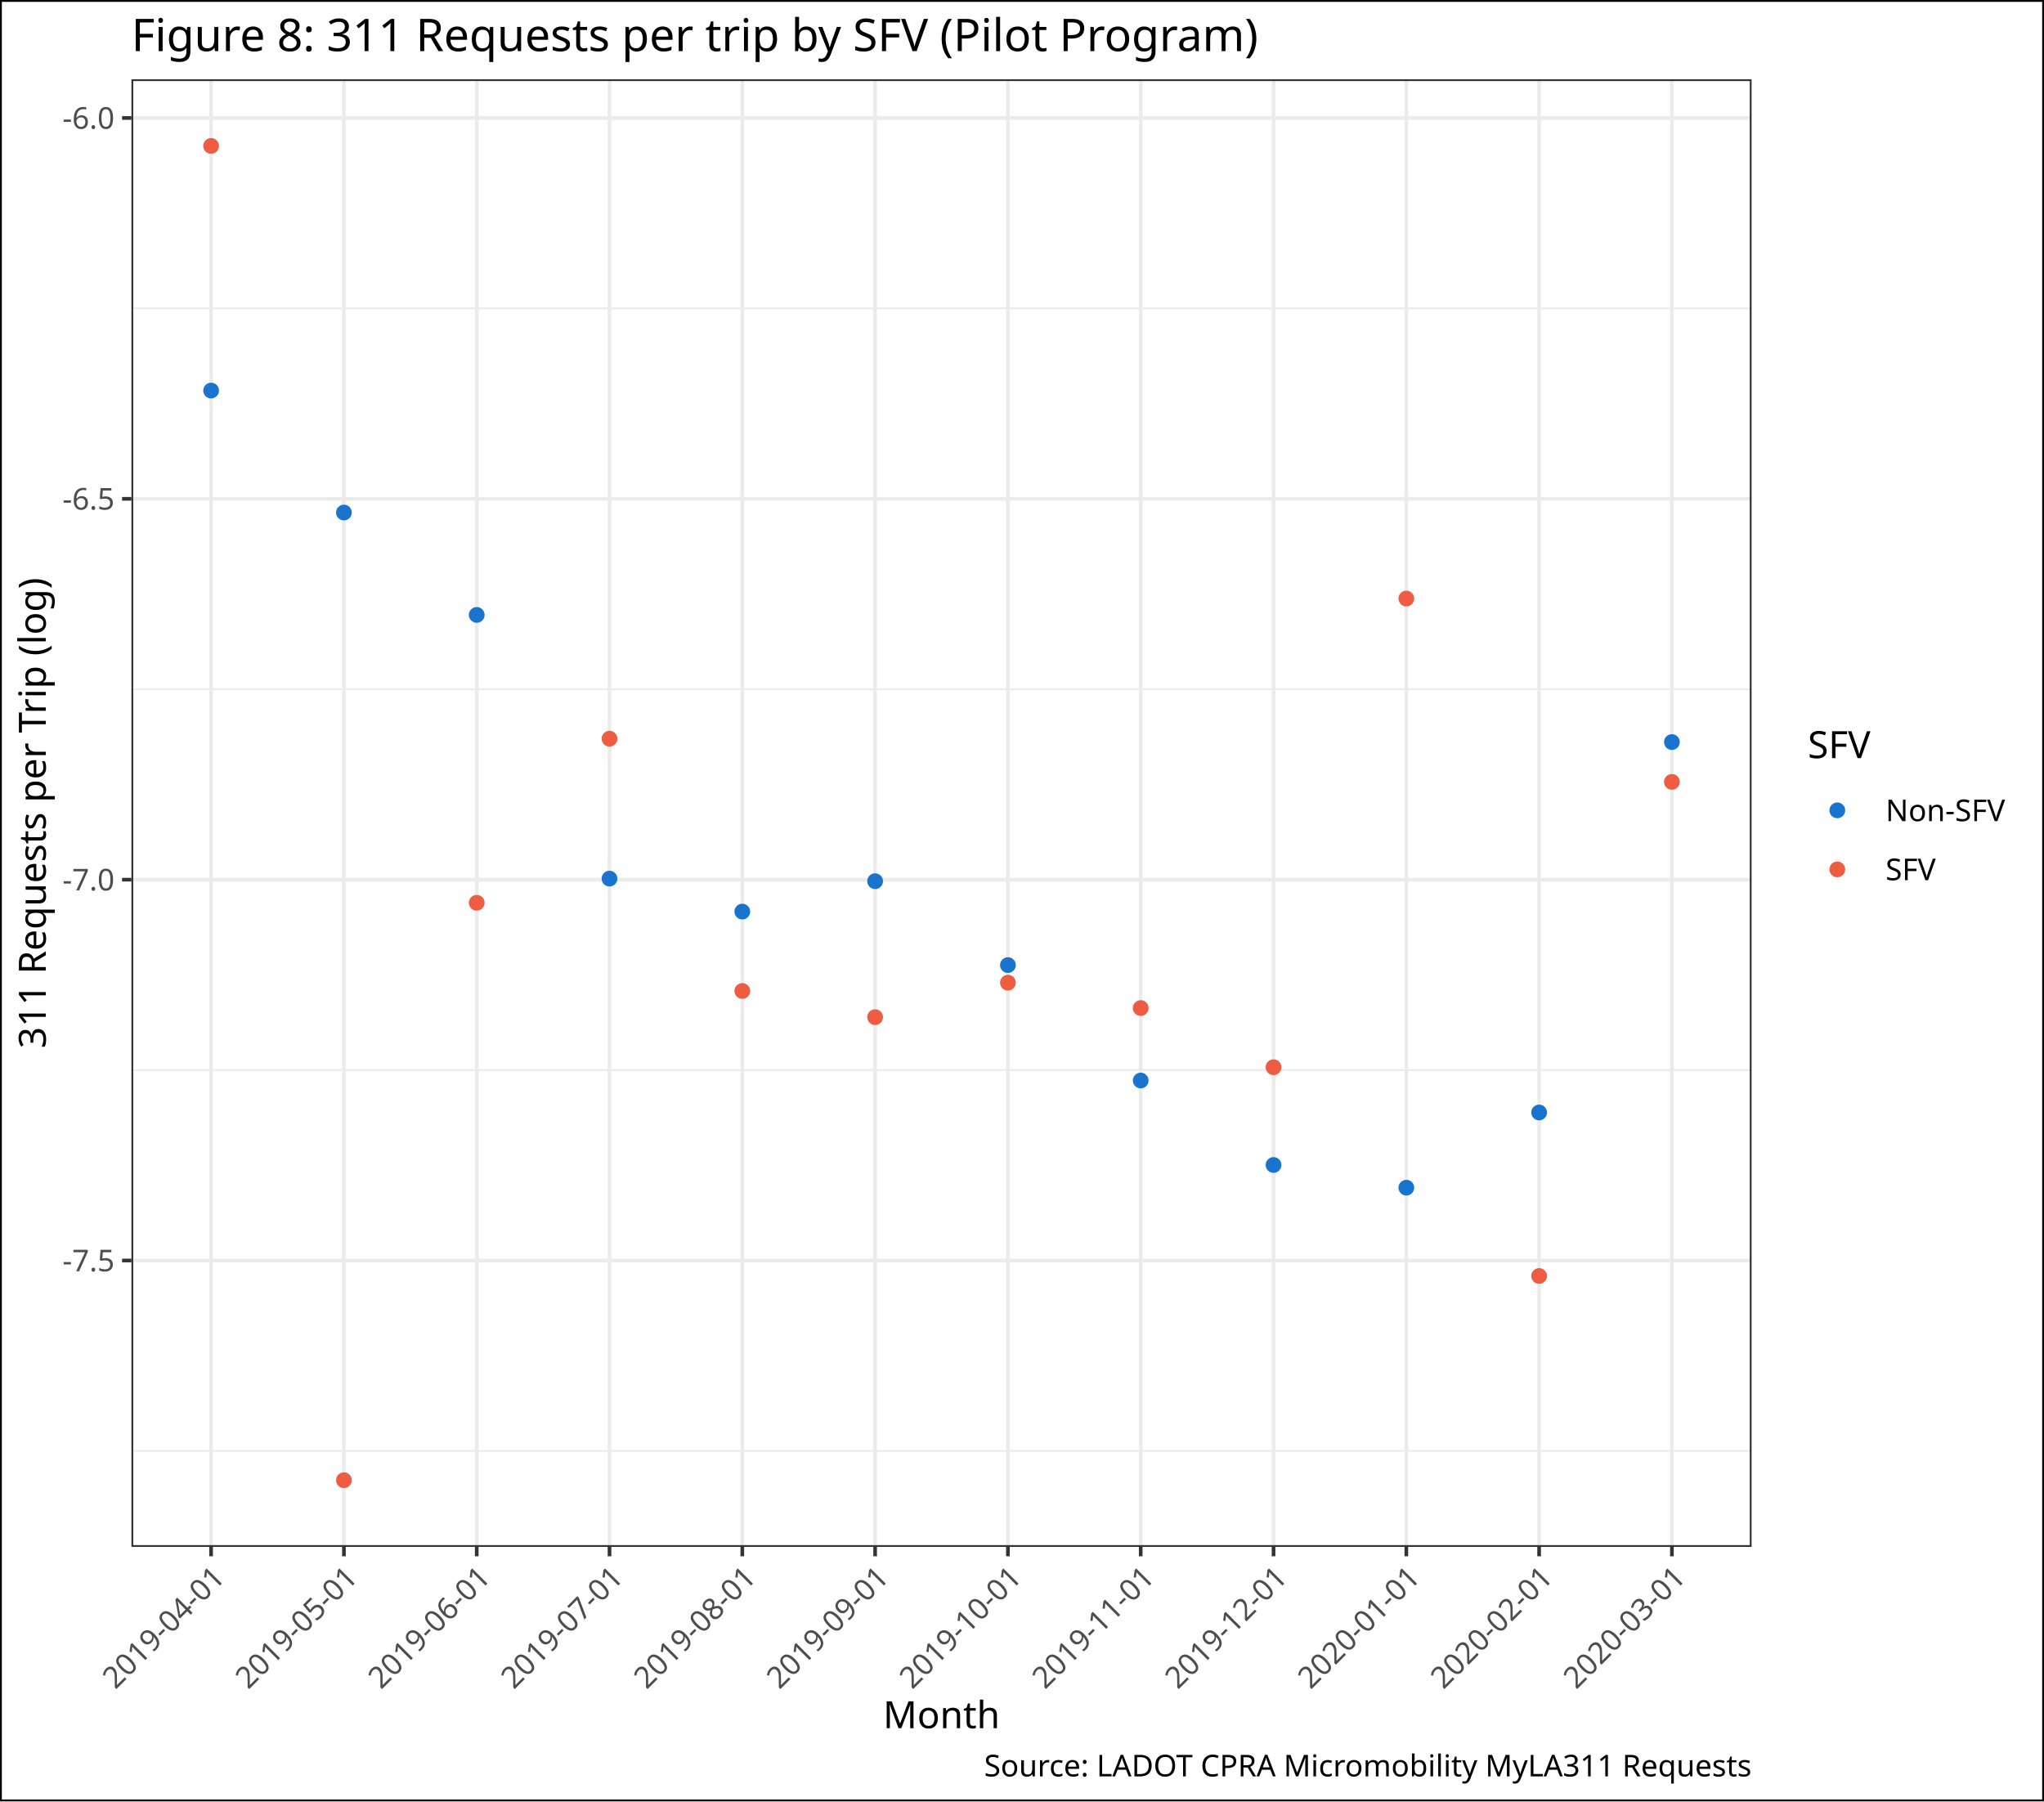
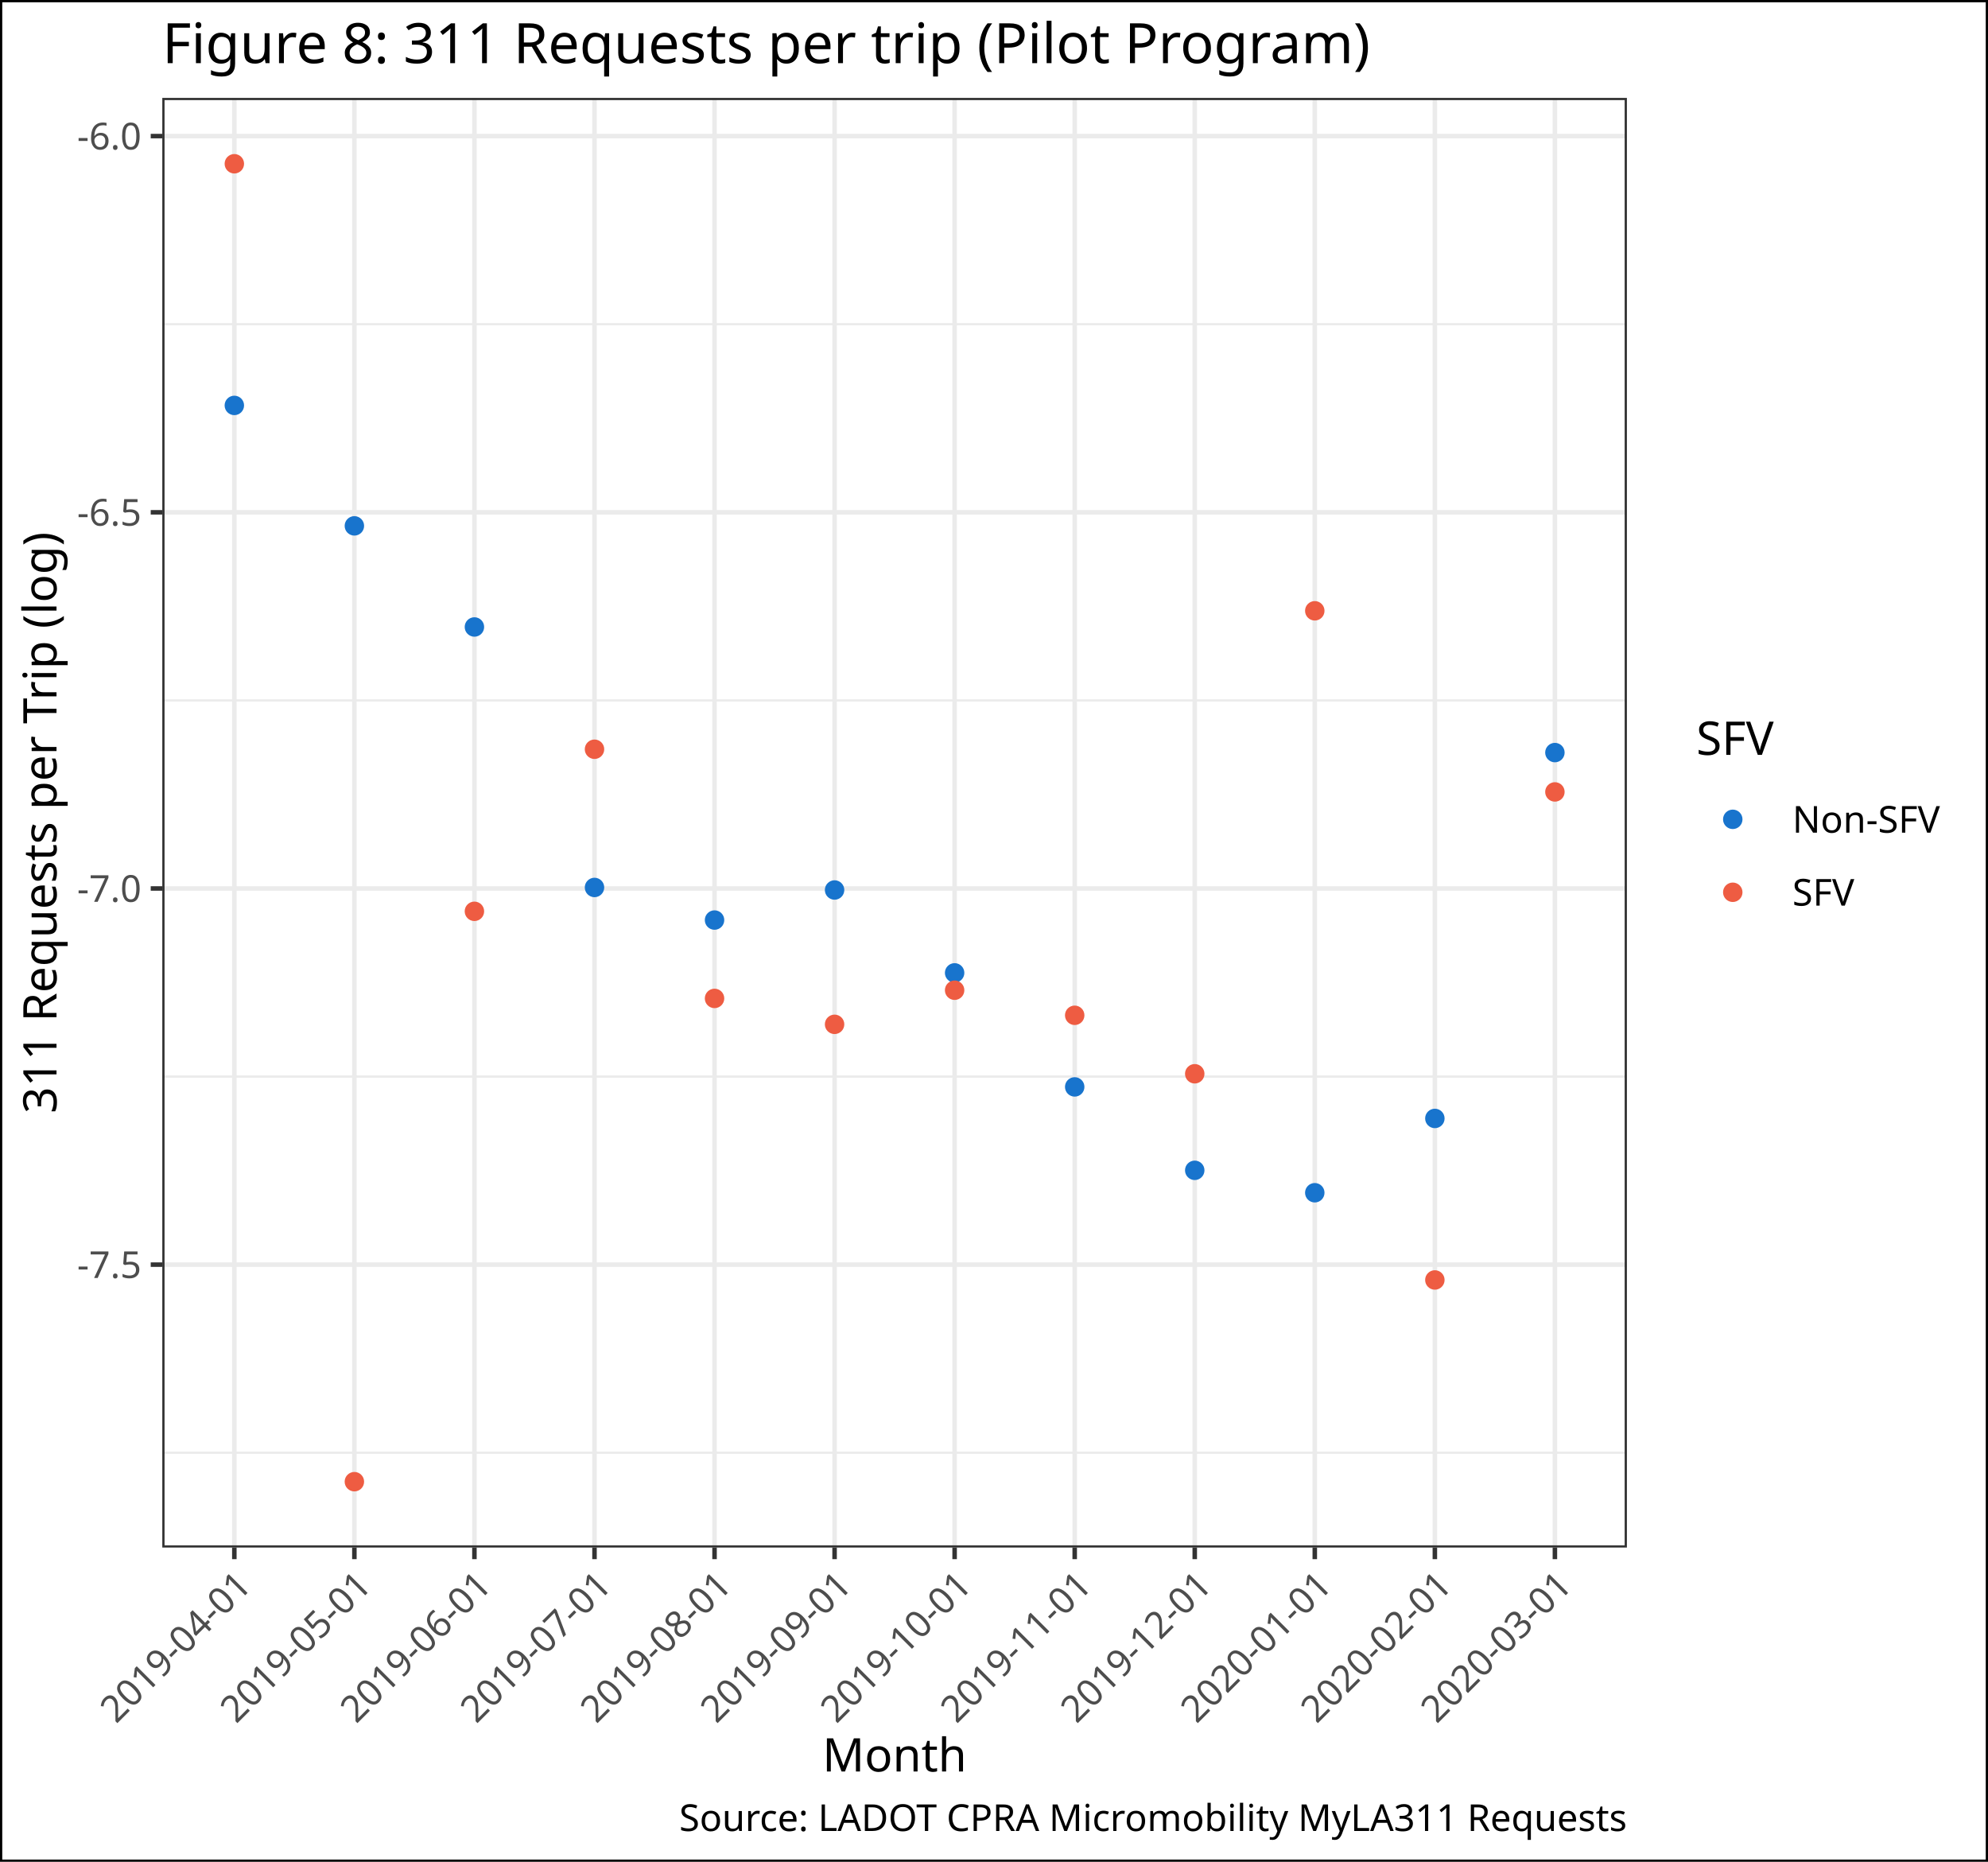
- <svg xmlns="http://www.w3.org/2000/svg" class="svglite" width="598.00pt" height="527.00pt" viewBox="0 0 598.00 527.00">
+ <svg xmlns="http://www.w3.org/2000/svg" class="svglite" width="471.00pt" height="441.00pt" viewBox="0 0 471.00 441.00">
  <defs>
    <style type="text/css">
    .svglite line, .svglite polyline, .svglite polygon, .svglite path, .svglite rect, .svglite circle {
      fill: none;
      stroke: #000000;
      stroke-linecap: round;
      stroke-linejoin: round;
      stroke-miterlimit: 10.00;
    }
    .svglite text {
      white-space: pre;
    }
  </style>
  </defs>
  <rect width="100%" height="100%" style="stroke: none; fill: #FFFFFF;" />
  <defs>
-     <clipPath id="cpMC4wMHw1OTguMDB8MC4wMHw1MjcuMDA=">
-       <rect x="0.00" y="0.00" width="598.00" height="527.00" />
+     <clipPath id="cpMC4wMHw0NzEuMDB8MC4wMHw0NDEuMDA=">
+       <rect x="0.00" y="0.00" width="471.00" height="441.00" />
    </clipPath>
  </defs>
-   <g clip-path="url(#cpMC4wMHw1OTguMDB8MC4wMHw1MjcuMDA=)">
-     <rect x="-0" y="0" width="598.00" height="527.00" style="stroke-width: 1.07; fill: #FFFFFF;" />
+   <g clip-path="url(#cpMC4wMHw0NzEuMDB8MC4wMHw0NDEuMDA=)">
+     <rect x="0" y="0.00" width="471.00" height="441.00" style="stroke-width: 1.07; fill: #FFFFFF;" />
  </g>
  <defs>
-     <clipPath id="cpMzguNDV8NTEyLjQ2fDIzLjE4fDQ1Mi41Nw==">
-       <rect x="38.45" y="23.18" width="474.00" height="429.39" />
+     <clipPath id="cpMzguNDV8Mzg1LjQ2fDIzLjE4fDM2Ni41Nw==">
+       <rect x="38.45" y="23.18" width="347.00" height="343.39" />
    </clipPath>
  </defs>
-   <g clip-path="url(#cpMzguNDV8NTEyLjQ2fDIzLjE4fDQ1Mi41Nw==)">
-     <rect x="38.45" y="23.18" width="474.00" height="429.39" style="stroke-width: 1.07; stroke: none; fill: #FFFFFF;" />
-     <polyline points="38.45,424.48 512.46,424.48 " style="stroke-width: 0.53; stroke: #EBEBEB; stroke-linecap: butt;" />
-     <polyline points="38.45,313.06 512.46,313.06 " style="stroke-width: 0.53; stroke: #EBEBEB; stroke-linecap: butt;" />
-     <polyline points="38.45,201.64 512.46,201.64 " style="stroke-width: 0.53; stroke: #EBEBEB; stroke-linecap: butt;" />
-     <polyline points="38.45,90.22 512.46,90.22 " style="stroke-width: 0.53; stroke: #EBEBEB; stroke-linecap: butt;" />
-     <polyline points="38.45,368.77 512.46,368.77 " style="stroke-width: 1.07; stroke: #EBEBEB; stroke-linecap: butt;" />
-     <polyline points="38.45,257.35 512.46,257.35 " style="stroke-width: 1.07; stroke: #EBEBEB; stroke-linecap: butt;" />
-     <polyline points="38.45,145.93 512.46,145.93 " style="stroke-width: 1.07; stroke: #EBEBEB; stroke-linecap: butt;" />
-     <polyline points="38.45,34.51 512.46,34.51 " style="stroke-width: 1.07; stroke: #EBEBEB; stroke-linecap: butt;" />
-     <polyline points="61.76,452.57 61.76,23.18 " style="stroke-width: 1.07; stroke: #EBEBEB; stroke-linecap: butt;" />
-     <polyline points="100.62,452.57 100.62,23.18 " style="stroke-width: 1.07; stroke: #EBEBEB; stroke-linecap: butt;" />
-     <polyline points="139.47,452.57 139.47,23.18 " style="stroke-width: 1.07; stroke: #EBEBEB; stroke-linecap: butt;" />
-     <polyline points="178.32,452.57 178.32,23.18 " style="stroke-width: 1.07; stroke: #EBEBEB; stroke-linecap: butt;" />
-     <polyline points="217.17,452.57 217.17,23.18 " style="stroke-width: 1.07; stroke: #EBEBEB; stroke-linecap: butt;" />
-     <polyline points="256.03,452.57 256.03,23.18 " style="stroke-width: 1.07; stroke: #EBEBEB; stroke-linecap: butt;" />
-     <polyline points="294.88,452.57 294.88,23.18 " style="stroke-width: 1.07; stroke: #EBEBEB; stroke-linecap: butt;" />
-     <polyline points="333.73,452.57 333.73,23.18 " style="stroke-width: 1.07; stroke: #EBEBEB; stroke-linecap: butt;" />
-     <polyline points="372.59,452.57 372.59,23.18 " style="stroke-width: 1.07; stroke: #EBEBEB; stroke-linecap: butt;" />
-     <polyline points="411.44,452.57 411.44,23.18 " style="stroke-width: 1.07; stroke: #EBEBEB; stroke-linecap: butt;" />
-     <polyline points="450.29,452.57 450.29,23.18 " style="stroke-width: 1.07; stroke: #EBEBEB; stroke-linecap: butt;" />
-     <polyline points="489.14,452.57 489.14,23.18 " style="stroke-width: 1.07; stroke: #EBEBEB; stroke-linecap: butt;" />
-     <circle cx="61.76" cy="114.27" r="1.95" style="stroke-width: 0.71; stroke: #1874CD; fill: #1874CD;" />
-     <circle cx="61.76" cy="42.69" r="1.95" style="stroke-width: 0.71; stroke: #EE5C42; fill: #EE5C42;" />
-     <circle cx="100.62" cy="149.95" r="1.95" style="stroke-width: 0.71; stroke: #1874CD; fill: #1874CD;" />
-     <circle cx="100.62" cy="433.05" r="1.95" style="stroke-width: 0.71; stroke: #EE5C42; fill: #EE5C42;" />
-     <circle cx="139.47" cy="179.90" r="1.95" style="stroke-width: 0.71; stroke: #1874CD; fill: #1874CD;" />
-     <circle cx="139.47" cy="264.12" r="1.95" style="stroke-width: 0.71; stroke: #EE5C42; fill: #EE5C42;" />
-     <circle cx="178.32" cy="257.05" r="1.95" style="stroke-width: 0.71; stroke: #1874CD; fill: #1874CD;" />
-     <circle cx="178.32" cy="216.12" r="1.95" style="stroke-width: 0.71; stroke: #EE5C42; fill: #EE5C42;" />
-     <circle cx="217.17" cy="266.70" r="1.95" style="stroke-width: 0.71; stroke: #1874CD; fill: #1874CD;" />
-     <circle cx="217.17" cy="289.92" r="1.95" style="stroke-width: 0.71; stroke: #EE5C42; fill: #EE5C42;" />
-     <circle cx="256.03" cy="257.81" r="1.95" style="stroke-width: 0.71; stroke: #1874CD; fill: #1874CD;" />
-     <circle cx="256.03" cy="297.58" r="1.95" style="stroke-width: 0.71; stroke: #EE5C42; fill: #EE5C42;" />
-     <circle cx="294.88" cy="282.35" r="1.95" style="stroke-width: 0.71; stroke: #1874CD; fill: #1874CD;" />
-     <circle cx="294.88" cy="287.49" r="1.95" style="stroke-width: 0.71; stroke: #EE5C42; fill: #EE5C42;" />
-     <circle cx="333.73" cy="316.12" r="1.95" style="stroke-width: 0.71; stroke: #1874CD; fill: #1874CD;" />
-     <circle cx="333.73" cy="294.92" r="1.95" style="stroke-width: 0.71; stroke: #EE5C42; fill: #EE5C42;" />
-     <circle cx="372.59" cy="340.83" r="1.95" style="stroke-width: 0.71; stroke: #1874CD; fill: #1874CD;" />
-     <circle cx="372.59" cy="312.23" r="1.95" style="stroke-width: 0.71; stroke: #EE5C42; fill: #EE5C42;" />
-     <circle cx="411.44" cy="347.47" r="1.95" style="stroke-width: 0.71; stroke: #1874CD; fill: #1874CD;" />
-     <circle cx="411.44" cy="175.11" r="1.95" style="stroke-width: 0.71; stroke: #EE5C42; fill: #EE5C42;" />
-     <circle cx="450.29" cy="325.47" r="1.95" style="stroke-width: 0.71; stroke: #1874CD; fill: #1874CD;" />
-     <circle cx="450.29" cy="373.31" r="1.95" style="stroke-width: 0.71; stroke: #EE5C42; fill: #EE5C42;" />
-     <circle cx="489.14" cy="217.10" r="1.95" style="stroke-width: 0.71; stroke: #1874CD; fill: #1874CD;" />
-     <circle cx="489.14" cy="228.75" r="1.95" style="stroke-width: 0.71; stroke: #EE5C42; fill: #EE5C42;" />
-     <rect x="38.45" y="23.18" width="474.00" height="429.39" style="stroke-width: 1.07; stroke: #333333;" />
+   <g clip-path="url(#cpMzguNDV8Mzg1LjQ2fDIzLjE4fDM2Ni41Nw==)">
+     <rect x="38.45" y="23.18" width="347.00" height="343.39" style="stroke-width: 1.07; stroke: none; fill: #FFFFFF;" />
+     <polyline points="38.45,344.10 385.46,344.10 " style="stroke-width: 0.53; stroke: #EBEBEB; stroke-linecap: butt;" />
+     <polyline points="38.45,255.00 385.46,255.00 " style="stroke-width: 0.53; stroke: #EBEBEB; stroke-linecap: butt;" />
+     <polyline points="38.45,165.90 385.46,165.90 " style="stroke-width: 0.53; stroke: #EBEBEB; stroke-linecap: butt;" />
+     <polyline points="38.45,76.79 385.46,76.79 " style="stroke-width: 0.53; stroke: #EBEBEB; stroke-linecap: butt;" />
+     <polyline points="38.45,299.55 385.46,299.55 " style="stroke-width: 1.07; stroke: #EBEBEB; stroke-linecap: butt;" />
+     <polyline points="38.45,210.45 385.46,210.45 " style="stroke-width: 1.07; stroke: #EBEBEB; stroke-linecap: butt;" />
+     <polyline points="38.45,121.35 385.46,121.35 " style="stroke-width: 1.07; stroke: #EBEBEB; stroke-linecap: butt;" />
+     <polyline points="38.45,32.24 385.46,32.24 " style="stroke-width: 1.07; stroke: #EBEBEB; stroke-linecap: butt;" />
+     <polyline points="55.52,366.57 55.52,23.18 " style="stroke-width: 1.07; stroke: #EBEBEB; stroke-linecap: butt;" />
+     <polyline points="83.96,366.57 83.96,23.18 " style="stroke-width: 1.07; stroke: #EBEBEB; stroke-linecap: butt;" />
+     <polyline points="112.40,366.57 112.40,23.18 " style="stroke-width: 1.07; stroke: #EBEBEB; stroke-linecap: butt;" />
+     <polyline points="140.85,366.57 140.85,23.18 " style="stroke-width: 1.07; stroke: #EBEBEB; stroke-linecap: butt;" />
+     <polyline points="169.29,366.57 169.29,23.18 " style="stroke-width: 1.07; stroke: #EBEBEB; stroke-linecap: butt;" />
+     <polyline points="197.73,366.57 197.73,23.18 " style="stroke-width: 1.07; stroke: #EBEBEB; stroke-linecap: butt;" />
+     <polyline points="226.17,366.57 226.17,23.18 " style="stroke-width: 1.07; stroke: #EBEBEB; stroke-linecap: butt;" />
+     <polyline points="254.62,366.57 254.62,23.18 " style="stroke-width: 1.07; stroke: #EBEBEB; stroke-linecap: butt;" />
+     <polyline points="283.06,366.57 283.06,23.18 " style="stroke-width: 1.07; stroke: #EBEBEB; stroke-linecap: butt;" />
+     <polyline points="311.50,366.57 311.50,23.18 " style="stroke-width: 1.07; stroke: #EBEBEB; stroke-linecap: butt;" />
+     <polyline points="339.95,366.57 339.95,23.18 " style="stroke-width: 1.07; stroke: #EBEBEB; stroke-linecap: butt;" />
+     <polyline points="368.39,366.57 368.39,23.18 " style="stroke-width: 1.07; stroke: #EBEBEB; stroke-linecap: butt;" />
+     <circle cx="55.52" cy="96.03" r="1.95" style="stroke-width: 0.71; stroke: #1874CD; fill: #1874CD;" />
+     <circle cx="55.52" cy="38.79" r="1.95" style="stroke-width: 0.71; stroke: #EE5C42; fill: #EE5C42;" />
+     <circle cx="83.96" cy="124.56" r="1.95" style="stroke-width: 0.71; stroke: #1874CD; fill: #1874CD;" />
+     <circle cx="83.96" cy="350.96" r="1.95" style="stroke-width: 0.71; stroke: #EE5C42; fill: #EE5C42;" />
+     <circle cx="112.40" cy="148.51" r="1.95" style="stroke-width: 0.71; stroke: #1874CD; fill: #1874CD;" />
+     <circle cx="112.40" cy="215.86" r="1.95" style="stroke-width: 0.71; stroke: #EE5C42; fill: #EE5C42;" />
+     <circle cx="140.85" cy="210.21" r="1.95" style="stroke-width: 0.71; stroke: #1874CD; fill: #1874CD;" />
+     <circle cx="140.85" cy="177.47" r="1.95" style="stroke-width: 0.71; stroke: #EE5C42; fill: #EE5C42;" />
+     <circle cx="169.29" cy="217.93" r="1.95" style="stroke-width: 0.71; stroke: #1874CD; fill: #1874CD;" />
+     <circle cx="169.29" cy="236.49" r="1.95" style="stroke-width: 0.71; stroke: #EE5C42; fill: #EE5C42;" />
+     <circle cx="197.73" cy="210.81" r="1.95" style="stroke-width: 0.71; stroke: #1874CD; fill: #1874CD;" />
+     <circle cx="197.73" cy="242.63" r="1.95" style="stroke-width: 0.71; stroke: #EE5C42; fill: #EE5C42;" />
+     <circle cx="226.17" cy="230.44" r="1.95" style="stroke-width: 0.71; stroke: #1874CD; fill: #1874CD;" />
+     <circle cx="226.17" cy="234.55" r="1.95" style="stroke-width: 0.71; stroke: #EE5C42; fill: #EE5C42;" />
+     <circle cx="254.62" cy="257.45" r="1.95" style="stroke-width: 0.71; stroke: #1874CD; fill: #1874CD;" />
+     <circle cx="254.62" cy="240.49" r="1.95" style="stroke-width: 0.71; stroke: #EE5C42; fill: #EE5C42;" />
+     <circle cx="283.06" cy="277.21" r="1.95" style="stroke-width: 0.71; stroke: #1874CD; fill: #1874CD;" />
+     <circle cx="283.06" cy="254.34" r="1.95" style="stroke-width: 0.71; stroke: #EE5C42; fill: #EE5C42;" />
+     <circle cx="311.50" cy="282.52" r="1.95" style="stroke-width: 0.71; stroke: #1874CD; fill: #1874CD;" />
+     <circle cx="311.50" cy="144.68" r="1.95" style="stroke-width: 0.71; stroke: #EE5C42; fill: #EE5C42;" />
+     <circle cx="339.95" cy="264.92" r="1.95" style="stroke-width: 0.71; stroke: #1874CD; fill: #1874CD;" />
+     <circle cx="339.95" cy="303.18" r="1.95" style="stroke-width: 0.71; stroke: #EE5C42; fill: #EE5C42;" />
+     <circle cx="368.39" cy="178.26" r="1.95" style="stroke-width: 0.71; stroke: #1874CD; fill: #1874CD;" />
+     <circle cx="368.39" cy="187.58" r="1.95" style="stroke-width: 0.71; stroke: #EE5C42; fill: #EE5C42;" />
+     <rect x="38.45" y="23.18" width="347.00" height="343.39" style="stroke-width: 1.07; stroke: #333333;" />
  </g>
-   <g clip-path="url(#cpMC4wMHw1OTguMDB8MC4wMHw1MjcuMDA=)">
-     <text x="33.52" y="371.93" text-anchor="end" style="font-size: 8.80px;fill: #4D4D4D; font-family: &quot;Century Gothic&quot;;" textLength="15.11px" lengthAdjust="spacingAndGlyphs">-7.5</text>
-     <text x="33.52" y="260.51" text-anchor="end" style="font-size: 8.80px;fill: #4D4D4D; font-family: &quot;Century Gothic&quot;;" textLength="15.11px" lengthAdjust="spacingAndGlyphs">-7.0</text>
-     <text x="33.52" y="149.09" text-anchor="end" style="font-size: 8.80px;fill: #4D4D4D; font-family: &quot;Century Gothic&quot;;" textLength="15.11px" lengthAdjust="spacingAndGlyphs">-6.5</text>
-     <text x="33.52" y="37.67" text-anchor="end" style="font-size: 8.80px;fill: #4D4D4D; font-family: &quot;Century Gothic&quot;;" textLength="15.11px" lengthAdjust="spacingAndGlyphs">-6.0</text>
-     <polyline points="35.71,368.77 38.45,368.77 " style="stroke-width: 1.07; stroke: #333333; stroke-linecap: butt;" />
-     <polyline points="35.71,257.35 38.45,257.35 " style="stroke-width: 1.07; stroke: #333333; stroke-linecap: butt;" />
-     <polyline points="35.71,145.93 38.45,145.93 " style="stroke-width: 1.07; stroke: #333333; stroke-linecap: butt;" />
-     <polyline points="35.71,34.51 38.45,34.51 " style="stroke-width: 1.07; stroke: #333333; stroke-linecap: butt;" />
-     <polyline points="61.76,455.31 61.76,452.57 " style="stroke-width: 1.07; stroke: #333333; stroke-linecap: butt;" />
-     <polyline points="100.62,455.31 100.62,452.57 " style="stroke-width: 1.07; stroke: #333333; stroke-linecap: butt;" />
-     <polyline points="139.47,455.31 139.47,452.57 " style="stroke-width: 1.07; stroke: #333333; stroke-linecap: butt;" />
-     <polyline points="178.32,455.31 178.32,452.57 " style="stroke-width: 1.07; stroke: #333333; stroke-linecap: butt;" />
-     <polyline points="217.17,455.31 217.17,452.57 " style="stroke-width: 1.07; stroke: #333333; stroke-linecap: butt;" />
-     <polyline points="256.03,455.31 256.03,452.57 " style="stroke-width: 1.07; stroke: #333333; stroke-linecap: butt;" />
-     <polyline points="294.88,455.31 294.88,452.57 " style="stroke-width: 1.07; stroke: #333333; stroke-linecap: butt;" />
-     <polyline points="333.73,455.31 333.73,452.57 " style="stroke-width: 1.07; stroke: #333333; stroke-linecap: butt;" />
-     <polyline points="372.59,455.31 372.59,452.57 " style="stroke-width: 1.07; stroke: #333333; stroke-linecap: butt;" />
-     <polyline points="411.44,455.31 411.44,452.57 " style="stroke-width: 1.07; stroke: #333333; stroke-linecap: butt;" />
-     <polyline points="450.29,455.31 450.29,452.57 " style="stroke-width: 1.07; stroke: #333333; stroke-linecap: butt;" />
-     <polyline points="489.14,455.31 489.14,452.57 " style="stroke-width: 1.07; stroke: #333333; stroke-linecap: butt;" />
-     <text transform="translate(66.23,461.97) rotate(-45)" text-anchor="end" style="font-size: 8.80px;fill: #4D4D4D; font-family: &quot;Century Gothic&quot;;" textLength="44.84px" lengthAdjust="spacingAndGlyphs">2019-04-01</text>
-     <text transform="translate(105.09,461.97) rotate(-45)" text-anchor="end" style="font-size: 8.80px;fill: #4D4D4D; font-family: &quot;Century Gothic&quot;;" textLength="44.84px" lengthAdjust="spacingAndGlyphs">2019-05-01</text>
-     <text transform="translate(143.94,461.97) rotate(-45)" text-anchor="end" style="font-size: 8.80px;fill: #4D4D4D; font-family: &quot;Century Gothic&quot;;" textLength="44.84px" lengthAdjust="spacingAndGlyphs">2019-06-01</text>
-     <text transform="translate(182.79,461.97) rotate(-45)" text-anchor="end" style="font-size: 8.80px;fill: #4D4D4D; font-family: &quot;Century Gothic&quot;;" textLength="44.84px" lengthAdjust="spacingAndGlyphs">2019-07-01</text>
-     <text transform="translate(221.64,461.97) rotate(-45)" text-anchor="end" style="font-size: 8.80px;fill: #4D4D4D; font-family: &quot;Century Gothic&quot;;" textLength="44.84px" lengthAdjust="spacingAndGlyphs">2019-08-01</text>
-     <text transform="translate(260.50,461.97) rotate(-45)" text-anchor="end" style="font-size: 8.80px;fill: #4D4D4D; font-family: &quot;Century Gothic&quot;;" textLength="44.84px" lengthAdjust="spacingAndGlyphs">2019-09-01</text>
-     <text transform="translate(299.35,461.97) rotate(-45)" text-anchor="end" style="font-size: 8.80px;fill: #4D4D4D; font-family: &quot;Century Gothic&quot;;" textLength="44.84px" lengthAdjust="spacingAndGlyphs">2019-10-01</text>
-     <text transform="translate(338.20,461.97) rotate(-45)" text-anchor="end" style="font-size: 8.80px;fill: #4D4D4D; font-family: &quot;Century Gothic&quot;;" textLength="44.84px" lengthAdjust="spacingAndGlyphs">2019-11-01</text>
-     <text transform="translate(377.06,461.97) rotate(-45)" text-anchor="end" style="font-size: 8.80px;fill: #4D4D4D; font-family: &quot;Century Gothic&quot;;" textLength="44.84px" lengthAdjust="spacingAndGlyphs">2019-12-01</text>
-     <text transform="translate(415.91,461.97) rotate(-45)" text-anchor="end" style="font-size: 8.80px;fill: #4D4D4D; font-family: &quot;Century Gothic&quot;;" textLength="44.84px" lengthAdjust="spacingAndGlyphs">2020-01-01</text>
-     <text transform="translate(454.76,461.97) rotate(-45)" text-anchor="end" style="font-size: 8.80px;fill: #4D4D4D; font-family: &quot;Century Gothic&quot;;" textLength="44.84px" lengthAdjust="spacingAndGlyphs">2020-02-01</text>
-     <text transform="translate(493.61,461.97) rotate(-45)" text-anchor="end" style="font-size: 8.80px;fill: #4D4D4D; font-family: &quot;Century Gothic&quot;;" textLength="44.84px" lengthAdjust="spacingAndGlyphs">2020-03-01</text>
-     <text x="275.45" y="505.61" text-anchor="middle" style="font-size: 11.00px; font-family: &quot;Century Gothic&quot;;" textLength="34.47px" lengthAdjust="spacingAndGlyphs">Month</text>
-     <text transform="translate(13.39,237.87) rotate(-90)" text-anchor="middle" style="font-size: 11.00px; font-family: &quot;Century Gothic&quot;;" textLength="138.19px" lengthAdjust="spacingAndGlyphs">311 Requests per Trip (log)</text>
-     <rect x="523.41" y="207.27" width="69.11" height="61.19" style="stroke-width: 1.07; stroke: none; fill: #FFFFFF;" />
-     <text x="528.89" y="221.80" style="font-size: 11.00px; font-family: &quot;Century Gothic&quot;;" textLength="18.54px" lengthAdjust="spacingAndGlyphs">SFV</text>
-     <rect x="528.89" y="228.43" width="17.28" height="17.28" style="stroke-width: 1.07; stroke: none; fill: #FFFFFF;" />
-     <circle cx="537.53" cy="237.07" r="1.95" style="stroke-width: 0.71; stroke: #1874CD; fill: #1874CD;" />
-     <rect x="528.89" y="245.71" width="17.28" height="17.28" style="stroke-width: 1.07; stroke: none; fill: #FFFFFF;" />
-     <circle cx="537.53" cy="254.35" r="1.95" style="stroke-width: 0.71; stroke: #EE5C42; fill: #EE5C42;" />
-     <text x="551.65" y="240.23" style="font-size: 8.80px; font-family: &quot;Century Gothic&quot;;" textLength="35.39px" lengthAdjust="spacingAndGlyphs">Non-SFV</text>
-     <text x="551.65" y="257.51" style="font-size: 8.80px; font-family: &quot;Century Gothic&quot;;" textLength="14.83px" lengthAdjust="spacingAndGlyphs">SFV</text>
-     <text x="38.45" y="14.95" style="font-size: 13.20px; font-family: &quot;Century Gothic&quot;;" textLength="331.48px" lengthAdjust="spacingAndGlyphs">Figure 8: 311 Requests per trip by SFV (Pilot Program)</text>
-     <text x="512.46" y="519.70" text-anchor="end" style="font-size: 8.80px; font-family: &quot;Century Gothic&quot;;" textLength="229.67px" lengthAdjust="spacingAndGlyphs">Source: LADOT CPRA Micromobility MyLA311 Requests</text>
+   <g clip-path="url(#cpMC4wMHw0NzEuMDB8MC4wMHw0NDEuMDA=)">
+     <text x="33.52" y="302.71" text-anchor="end" style="font-size: 8.80px;fill: #4D4D4D; font-family: &quot;Century Gothic&quot;;" textLength="15.11px" lengthAdjust="spacingAndGlyphs">-7.5</text>
+     <text x="33.52" y="213.61" text-anchor="end" style="font-size: 8.80px;fill: #4D4D4D; font-family: &quot;Century Gothic&quot;;" textLength="15.11px" lengthAdjust="spacingAndGlyphs">-7.0</text>
+     <text x="33.52" y="124.51" text-anchor="end" style="font-size: 8.80px;fill: #4D4D4D; font-family: &quot;Century Gothic&quot;;" textLength="15.11px" lengthAdjust="spacingAndGlyphs">-6.5</text>
+     <text x="33.52" y="35.40" text-anchor="end" style="font-size: 8.80px;fill: #4D4D4D; font-family: &quot;Century Gothic&quot;;" textLength="15.11px" lengthAdjust="spacingAndGlyphs">-6.0</text>
+     <polyline points="35.71,299.55 38.45,299.55 " style="stroke-width: 1.07; stroke: #333333; stroke-linecap: butt;" />
+     <polyline points="35.71,210.45 38.45,210.45 " style="stroke-width: 1.07; stroke: #333333; stroke-linecap: butt;" />
+     <polyline points="35.71,121.35 38.45,121.35 " style="stroke-width: 1.07; stroke: #333333; stroke-linecap: butt;" />
+     <polyline points="35.71,32.24 38.45,32.24 " style="stroke-width: 1.07; stroke: #333333; stroke-linecap: butt;" />
+     <polyline points="55.52,369.31 55.52,366.57 " style="stroke-width: 1.07; stroke: #333333; stroke-linecap: butt;" />
+     <polyline points="83.96,369.31 83.96,366.57 " style="stroke-width: 1.07; stroke: #333333; stroke-linecap: butt;" />
+     <polyline points="112.40,369.31 112.40,366.57 " style="stroke-width: 1.07; stroke: #333333; stroke-linecap: butt;" />
+     <polyline points="140.85,369.31 140.85,366.57 " style="stroke-width: 1.07; stroke: #333333; stroke-linecap: butt;" />
+     <polyline points="169.29,369.31 169.29,366.57 " style="stroke-width: 1.07; stroke: #333333; stroke-linecap: butt;" />
+     <polyline points="197.73,369.31 197.73,366.57 " style="stroke-width: 1.07; stroke: #333333; stroke-linecap: butt;" />
+     <polyline points="226.17,369.31 226.17,366.57 " style="stroke-width: 1.07; stroke: #333333; stroke-linecap: butt;" />
+     <polyline points="254.62,369.31 254.62,366.57 " style="stroke-width: 1.07; stroke: #333333; stroke-linecap: butt;" />
+     <polyline points="283.06,369.31 283.06,366.57 " style="stroke-width: 1.07; stroke: #333333; stroke-linecap: butt;" />
+     <polyline points="311.50,369.31 311.50,366.57 " style="stroke-width: 1.07; stroke: #333333; stroke-linecap: butt;" />
+     <polyline points="339.95,369.31 339.95,366.57 " style="stroke-width: 1.07; stroke: #333333; stroke-linecap: butt;" />
+     <polyline points="368.39,369.31 368.39,366.57 " style="stroke-width: 1.07; stroke: #333333; stroke-linecap: butt;" />
+     <text transform="translate(59.99,375.97) rotate(-45)" text-anchor="end" style="font-size: 8.80px;fill: #4D4D4D; font-family: &quot;Century Gothic&quot;;" textLength="44.84px" lengthAdjust="spacingAndGlyphs">2019-04-01</text>
+     <text transform="translate(88.43,375.97) rotate(-45)" text-anchor="end" style="font-size: 8.80px;fill: #4D4D4D; font-family: &quot;Century Gothic&quot;;" textLength="44.84px" lengthAdjust="spacingAndGlyphs">2019-05-01</text>
+     <text transform="translate(116.87,375.97) rotate(-45)" text-anchor="end" style="font-size: 8.80px;fill: #4D4D4D; font-family: &quot;Century Gothic&quot;;" textLength="44.84px" lengthAdjust="spacingAndGlyphs">2019-06-01</text>
+     <text transform="translate(145.32,375.97) rotate(-45)" text-anchor="end" style="font-size: 8.80px;fill: #4D4D4D; font-family: &quot;Century Gothic&quot;;" textLength="44.84px" lengthAdjust="spacingAndGlyphs">2019-07-01</text>
+     <text transform="translate(173.76,375.97) rotate(-45)" text-anchor="end" style="font-size: 8.80px;fill: #4D4D4D; font-family: &quot;Century Gothic&quot;;" textLength="44.84px" lengthAdjust="spacingAndGlyphs">2019-08-01</text>
+     <text transform="translate(202.20,375.97) rotate(-45)" text-anchor="end" style="font-size: 8.80px;fill: #4D4D4D; font-family: &quot;Century Gothic&quot;;" textLength="44.84px" lengthAdjust="spacingAndGlyphs">2019-09-01</text>
+     <text transform="translate(230.64,375.97) rotate(-45)" text-anchor="end" style="font-size: 8.80px;fill: #4D4D4D; font-family: &quot;Century Gothic&quot;;" textLength="44.84px" lengthAdjust="spacingAndGlyphs">2019-10-01</text>
+     <text transform="translate(259.09,375.97) rotate(-45)" text-anchor="end" style="font-size: 8.80px;fill: #4D4D4D; font-family: &quot;Century Gothic&quot;;" textLength="44.84px" lengthAdjust="spacingAndGlyphs">2019-11-01</text>
+     <text transform="translate(287.53,375.97) rotate(-45)" text-anchor="end" style="font-size: 8.80px;fill: #4D4D4D; font-family: &quot;Century Gothic&quot;;" textLength="44.84px" lengthAdjust="spacingAndGlyphs">2019-12-01</text>
+     <text transform="translate(315.97,375.97) rotate(-45)" text-anchor="end" style="font-size: 8.80px;fill: #4D4D4D; font-family: &quot;Century Gothic&quot;;" textLength="44.84px" lengthAdjust="spacingAndGlyphs">2020-01-01</text>
+     <text transform="translate(344.42,375.97) rotate(-45)" text-anchor="end" style="font-size: 8.80px;fill: #4D4D4D; font-family: &quot;Century Gothic&quot;;" textLength="44.84px" lengthAdjust="spacingAndGlyphs">2020-02-01</text>
+     <text transform="translate(372.86,375.97) rotate(-45)" text-anchor="end" style="font-size: 8.80px;fill: #4D4D4D; font-family: &quot;Century Gothic&quot;;" textLength="44.84px" lengthAdjust="spacingAndGlyphs">2020-03-01</text>
+     <text x="211.95" y="419.61" text-anchor="middle" style="font-size: 11.00px; font-family: &quot;Century Gothic&quot;;" textLength="34.47px" lengthAdjust="spacingAndGlyphs">Month</text>
+     <text transform="translate(13.39,194.87) rotate(-90)" text-anchor="middle" style="font-size: 11.00px; font-family: &quot;Century Gothic&quot;;" textLength="138.19px" lengthAdjust="spacingAndGlyphs">311 Requests per Trip (log)</text>
+     <rect x="396.41" y="164.27" width="69.11" height="61.19" style="stroke-width: 1.07; stroke: none; fill: #FFFFFF;" />
+     <text x="401.89" y="178.80" style="font-size: 11.00px; font-family: &quot;Century Gothic&quot;;" textLength="18.54px" lengthAdjust="spacingAndGlyphs">SFV</text>
+     <rect x="401.89" y="185.43" width="17.28" height="17.28" style="stroke-width: 1.07; stroke: none; fill: #FFFFFF;" />
+     <circle cx="410.53" cy="194.07" r="1.95" style="stroke-width: 0.71; stroke: #1874CD; fill: #1874CD;" />
+     <rect x="401.89" y="202.71" width="17.28" height="17.28" style="stroke-width: 1.07; stroke: none; fill: #FFFFFF;" />
+     <circle cx="410.53" cy="211.35" r="1.95" style="stroke-width: 0.71; stroke: #EE5C42; fill: #EE5C42;" />
+     <text x="424.65" y="197.23" style="font-size: 8.80px; font-family: &quot;Century Gothic&quot;;" textLength="35.39px" lengthAdjust="spacingAndGlyphs">Non-SFV</text>
+     <text x="424.65" y="214.51" style="font-size: 8.80px; font-family: &quot;Century Gothic&quot;;" textLength="14.83px" lengthAdjust="spacingAndGlyphs">SFV</text>
+     <text x="38.45" y="14.95" style="font-size: 13.20px; font-family: &quot;Century Gothic&quot;;" textLength="285.89px" lengthAdjust="spacingAndGlyphs">Figure 8: 311 Requests per trip (Pilot Program)</text>
+     <text x="385.46" y="433.70" text-anchor="end" style="font-size: 8.80px; font-family: &quot;Century Gothic&quot;;" textLength="229.67px" lengthAdjust="spacingAndGlyphs">Source: LADOT CPRA Micromobility MyLA311 Requests</text>
  </g>
</svg>
